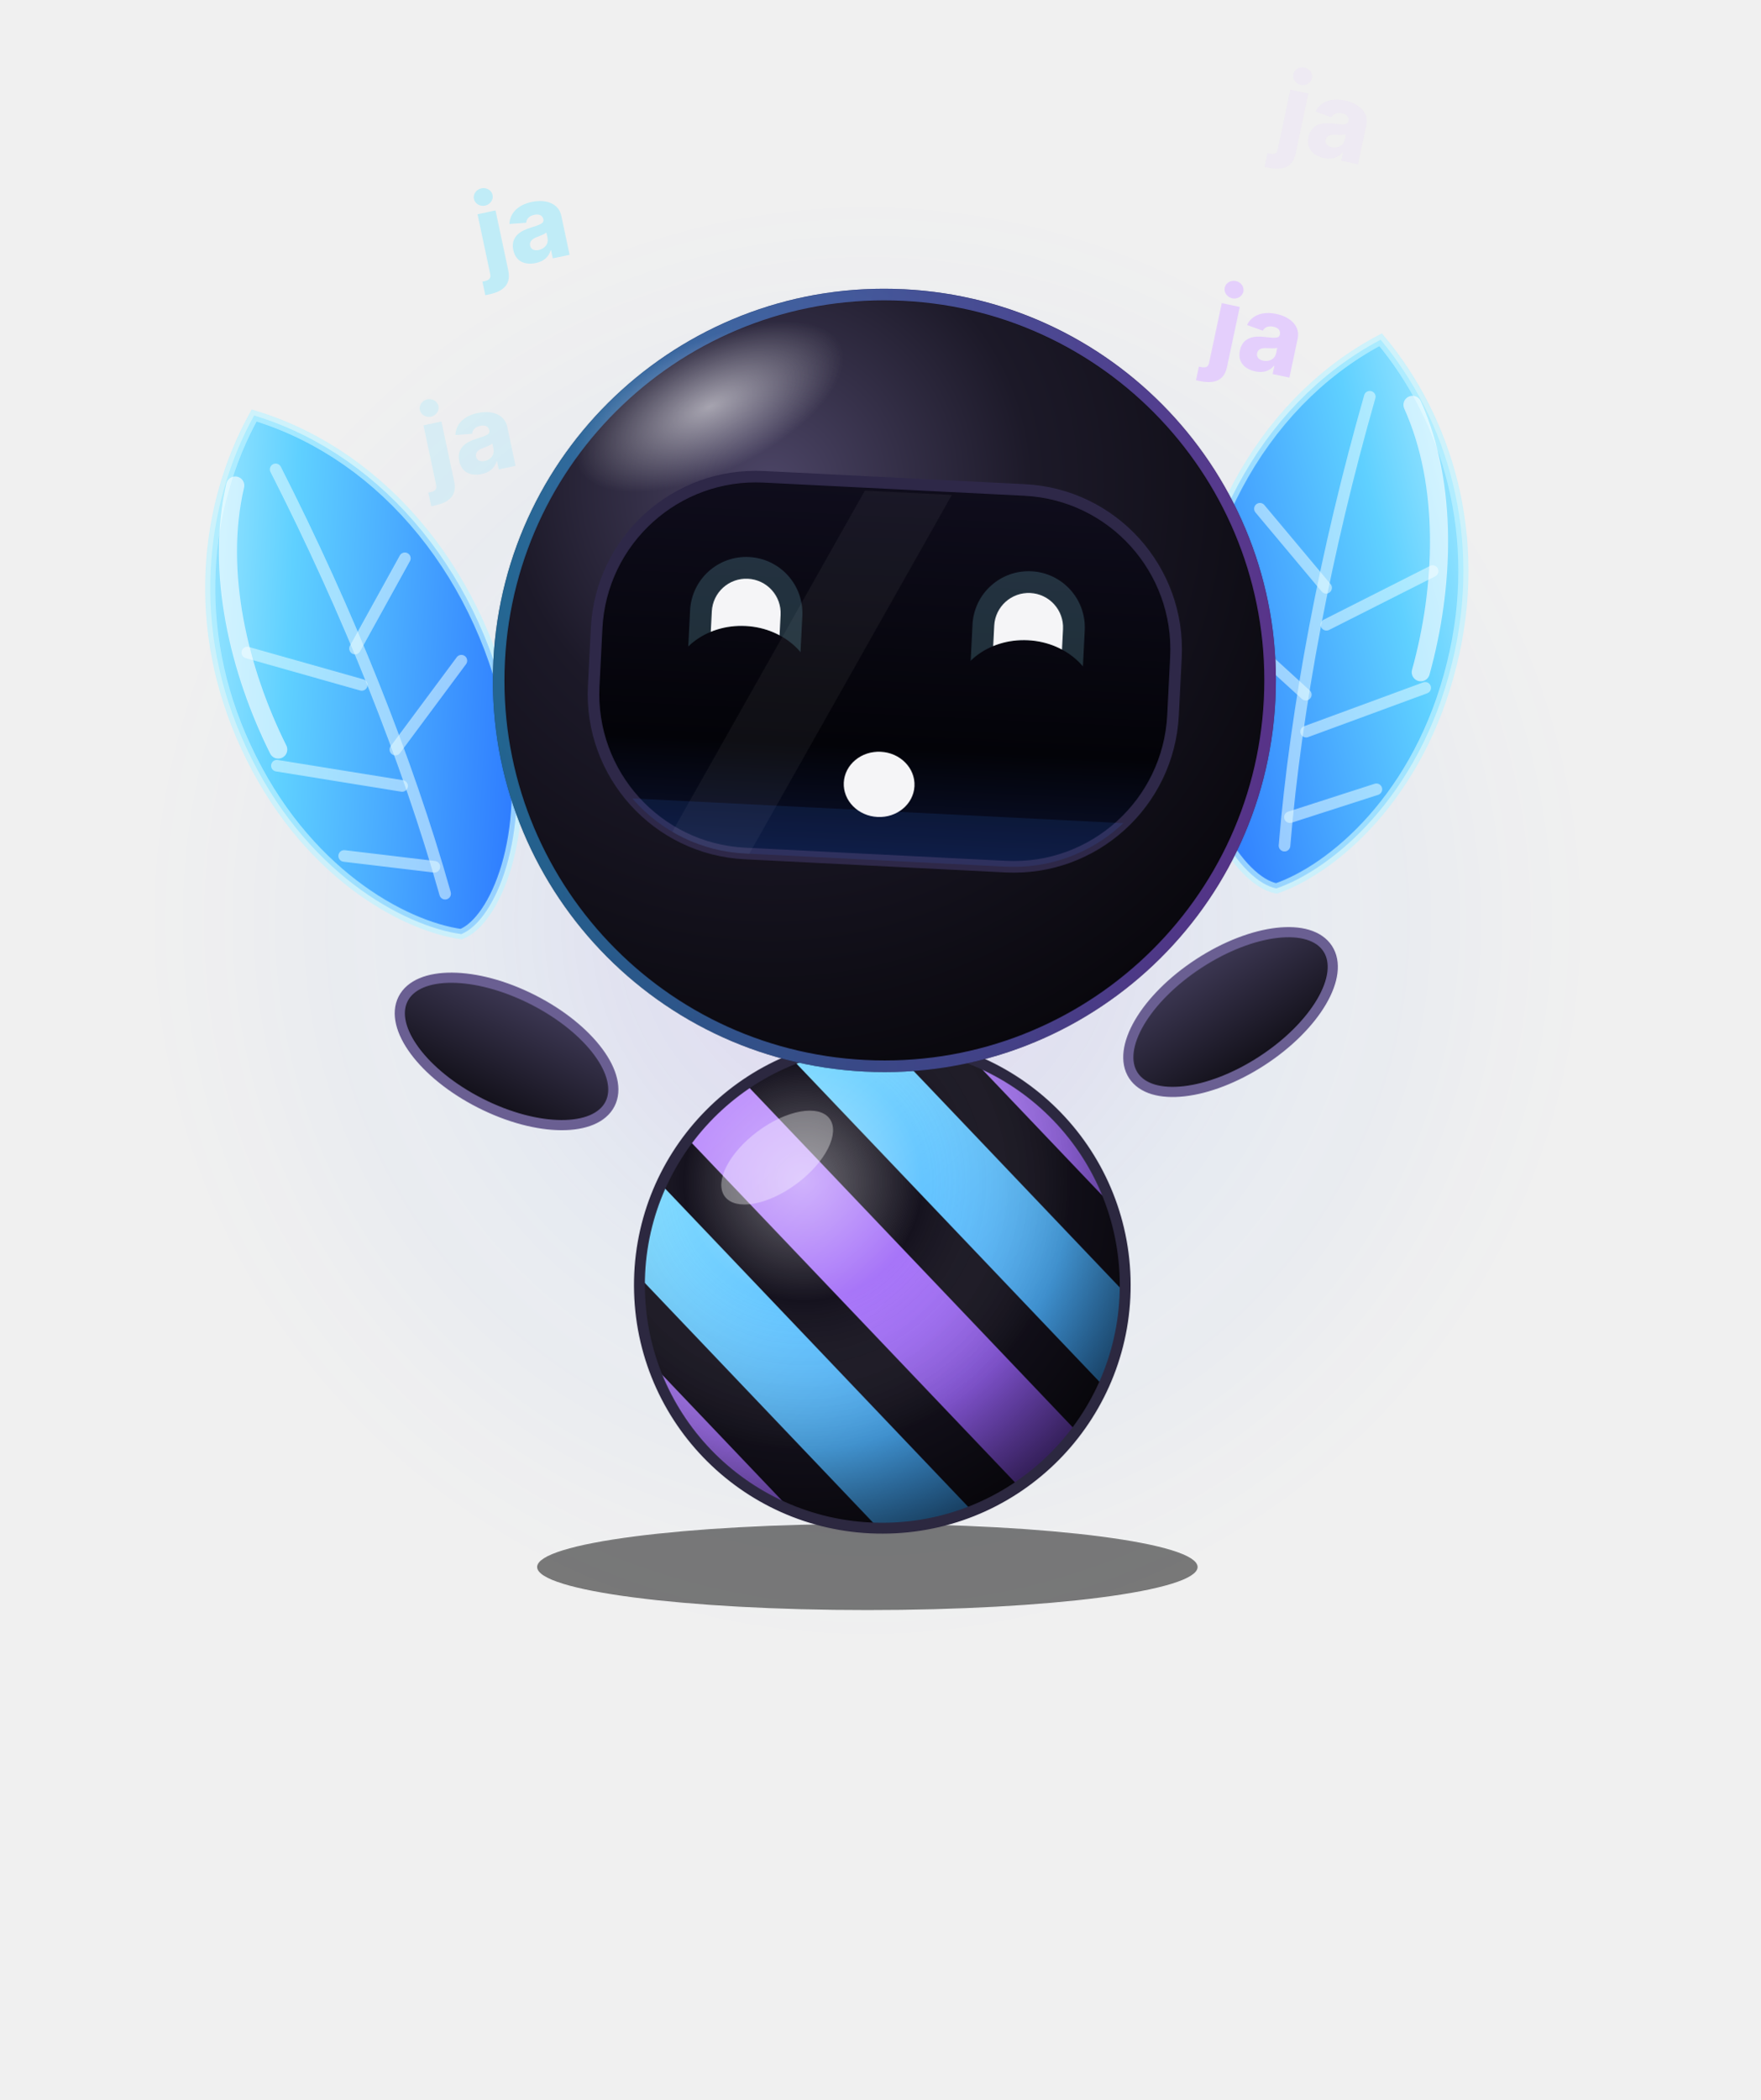
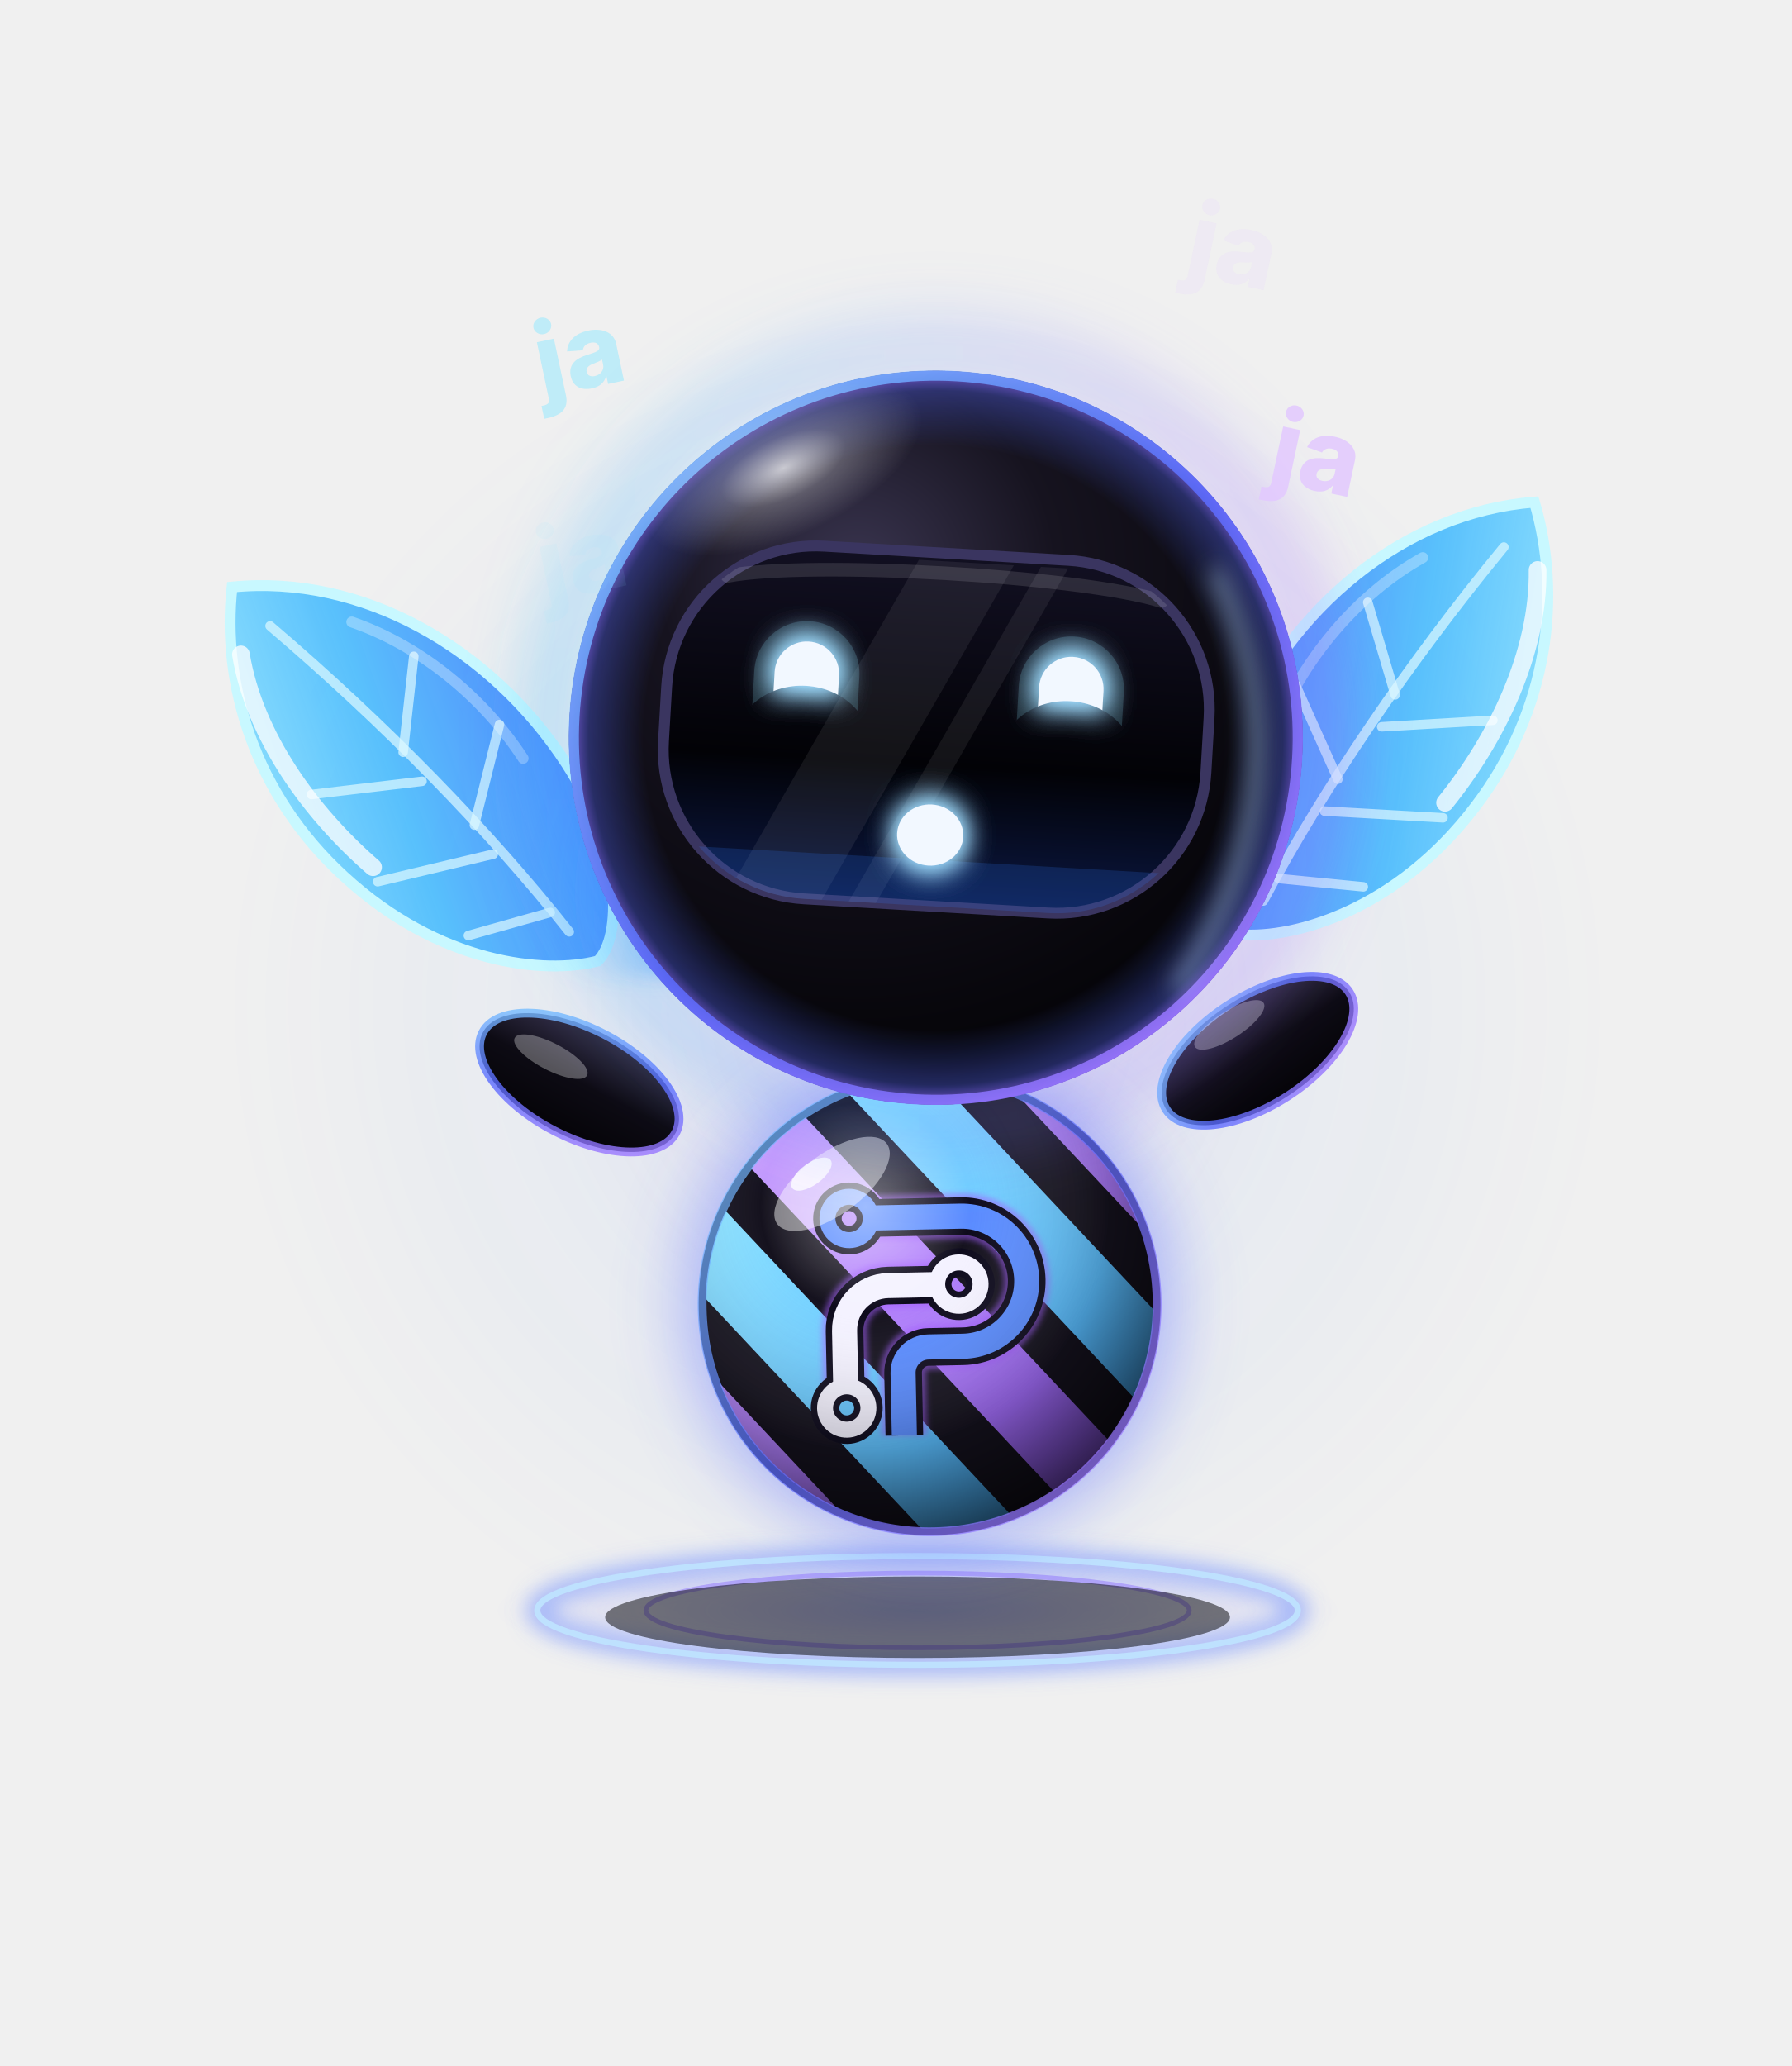
- <svg xmlns="http://www.w3.org/2000/svg" viewBox="-20.8 -28.2 245.2 292.3" role="img" aria-label="Yayen" width="2048" height="2441">
+ <svg xmlns="http://www.w3.org/2000/svg" viewBox="-35.1 -48 263.8 304" role="img" aria-label="Yayen" width="2048" height="2361">
  <defs>
+     <filter id="yv1-glow" x="-50%" y="-50%" width="200%" height="200%">
+       <feGaussianBlur in="SourceGraphic" stdDeviation="2.2" result="b" />
+       <feColorMatrix in="b" type="matrix" values="0 0 0 0 .35  0 0 0 0 .72  0 0 0 0 1  0 0 0 1.4 0" result="c" />
+       <feMerge>
+         <feMergeNode in="c" />
+         <feMergeNode in="c" />
+         <feMergeNode in="SourceGraphic" />
+       </feMerge>
+     </filter>
+     <filter id="yv1-blur" x="-50%" y="-50%" width="200%" height="200%">
+       <feGaussianBlur stdDeviation="5" />
+     </filter>
+     <filter id="yv1-blur2" x="-50%" y="-50%" width="200%" height="200%">
+       <feGaussianBlur stdDeviation="1.6" />
+     </filter>
    <radialGradient id="yv1-aura" cx="50%" cy="50%" r="50%">
-       <stop offset="0" stop-color="#8a2be2" stop-opacity=".55" />
-       <stop offset=".55" stop-color="#2f7bff" stop-opacity=".18" />
+       <stop offset="0" stop-color="#8a2be2" stop-opacity=".5" />
+       <stop offset=".55" stop-color="#2f7bff" stop-opacity=".16" />
      <stop offset="1" stop-color="#2f7bff" stop-opacity="0" />
    </radialGradient>
-     <radialGradient id="yv1-head" cx="34%" cy="26%" r="80%">
-       <stop offset="0" stop-color="#4c4566" />
-       <stop offset=".42" stop-color="#1c1928" />
-       <stop offset="1" stop-color="#08070c" />
+     <radialGradient id="yv1-head" cx="38%" cy="28%" r="78%">
+       <stop offset="0" stop-color="#3a3550" />
+       <stop offset=".35" stop-color="#16131f" />
+       <stop offset=".8" stop-color="#07060b" />
+       <stop offset="1" stop-color="#020205" />
+     </radialGradient>
+     <radialGradient id="yv1-headRim" cx="50%" cy="50%" r="50%">
+       <stop offset=".8" stop-color="#4b6bff" stop-opacity="0" />
+       <stop offset=".95" stop-color="#5a6cff" stop-opacity=".35" />
+       <stop offset="1" stop-color="#9a6bff" stop-opacity=".75" />
    </radialGradient>
    <radialGradient id="yv1-spec" cx="50%" cy="50%" r="50%">
-       <stop offset="0" stop-color="#fff" stop-opacity=".55" />
+       <stop offset="0" stop-color="#fff" stop-opacity=".75" />
+       <stop offset=".45" stop-color="#fff" stop-opacity=".25" />
      <stop offset="1" stop-color="#fff" stop-opacity="0" />
    </radialGradient>
    <linearGradient id="yv1-rim" x1="0" y1="0" x2="1" y2="0">
      <stop offset="0" stop-color="#2fb6ff" />
      <stop offset="1" stop-color="#a35cff" />
    </linearGradient>
+     <linearGradient id="yv1-rimV" x1="0" y1="0" x2="1" y2="1">
+       <stop offset="0" stop-color="#7fd8ff" />
+       <stop offset=".5" stop-color="#5a6cff" />
+       <stop offset="1" stop-color="#b07aff" />
+     </linearGradient>
    <linearGradient id="yv1-visor" x1="0" y1="0" x2="0" y2="1">
-       <stop offset="0" stop-color="#0f0d1c" />
-       <stop offset=".7" stop-color="#030308" />
-       <stop offset="1" stop-color="#0a1230" />
+       <stop offset="0" stop-color="#121022" />
+       <stop offset=".6" stop-color="#020206" />
+       <stop offset="1" stop-color="#0b1844" />
    </linearGradient>
    <linearGradient id="yv1-wing" x1="0" y1="0" x2="1" y2="1">
-       <stop offset="0" stop-color="#c8f6ff" />
-       <stop offset=".35" stop-color="#5fd0ff" />
-       <stop offset="1" stop-color="#1f62ff" />
+       <stop offset="0" stop-color="#9eecff" stop-opacity=".92" />
+       <stop offset=".45" stop-color="#38b6ff" stop-opacity=".82" />
+       <stop offset="1" stop-color="#2456ff" stop-opacity=".78" />
    </linearGradient>
    <linearGradient id="yv1-arm" x1="0" y1="0" x2="0" y2="1">
-       <stop offset="0" stop-color="#3d3854" />
-       <stop offset="1" stop-color="#121019" />
+       <stop offset="0" stop-color="#34304a" />
+       <stop offset=".5" stop-color="#0d0b14" />
+       <stop offset="1" stop-color="#050408" />
    </linearGradient>
    <linearGradient id="yv1-pu" x1="0" y1="0" x2="0" y2="1">
-       <stop offset="0" stop-color="#cfa6ff" />
-       <stop offset="1" stop-color="#7a3df0" />
+       <stop offset="0" stop-color="#d8b4ff" />
+       <stop offset="1" stop-color="#8243f5" />
    </linearGradient>
    <linearGradient id="yv1-cy" x1="0" y1="0" x2="0" y2="1">
-       <stop offset="0" stop-color="#9af0ff" />
-       <stop offset="1" stop-color="#1f8cff" />
-     </linearGradient>
-     <radialGradient id="yv1-ball" cx="34%" cy="28%" r="78%">
-       <stop offset="0" stop-color="#fff" stop-opacity=".38" />
-       <stop offset=".32" stop-color="#fff" stop-opacity="0" />
-       <stop offset=".72" stop-color="#000" stop-opacity=".2" />
-       <stop offset="1" stop-color="#000" stop-opacity=".65" />
+       <stop offset="0" stop-color="#a6f4ff" />
+       <stop offset="1" stop-color="#2a9bff" />
+     </linearGradient>
+     <radialGradient id="yv1-ball" cx="36%" cy="28%" r="78%">
+       <stop offset="0" stop-color="#fff" stop-opacity=".42" />
+       <stop offset=".3" stop-color="#fff" stop-opacity="0" />
+       <stop offset=".7" stop-color="#000" stop-opacity=".22" />
+       <stop offset="1" stop-color="#000" stop-opacity=".72" />
+     </radialGradient>
+     <radialGradient id="yv1-floor" cx="50%" cy="50%" r="50%">
+       <stop offset="0" stop-color="#5a6cff" stop-opacity=".35" />
+       <stop offset=".7" stop-color="#3a3cff" stop-opacity=".08" />
+       <stop offset="1" stop-color="#3a3cff" stop-opacity="0" />
    </radialGradient>
    <linearGradient id="yv1-holo" x1="0" y1="0" x2="0" y2="1">
      <stop offset="0" stop-color="#2fb6ff" stop-opacity=".28" />
      <stop offset="1" stop-color="#a35cff" stop-opacity=".12" />
    </linearGradient>
    <clipPath id="yv1-cbody">
      <circle cx="100" cy="148" r="33" />
+     </clipPath>
+     <clipPath id="yv1-chead">
+       <circle cx="100" cy="66" r="54" />
    </clipPath>
    <clipPath id="yv1-cvisor">
      <rect class="visorClip" x="60" y="40" width="80" height="52" rx="22" transform="translate(100 64.8) scale(1 1) translate(-100 -66)" />
    </clipPath>
    <mask id="yv1-mL" maskUnits="userSpaceOnUse" x="0" y="0" width="200" height="200">
      <rect width="200" height="200" fill="#fff" />
      <rect class="lidL" fill="#000" x="71" y="48.95" width="19" height="0" />
-       <ellipse class="cutL" fill="#000" cx="80.5" cy="68.17" rx="9.98" ry="8.7" opacity="1" />
+       <ellipse class="cutL" fill="#000" cx="80.5" cy="68.18" rx="9.98" ry="8.7" opacity="1" />
    </mask>
    <mask id="yv1-mR" maskUnits="userSpaceOnUse" x="0" y="0" width="200" height="200">
      <rect width="200" height="200" fill="#fff" />
      <rect class="lidR" fill="#000" x="110" y="48.95" width="19" height="0" />
-       <ellipse class="cutR" fill="#000" cx="119.5" cy="68.17" rx="9.98" ry="8.7" opacity="1" />
+       <ellipse class="cutR" fill="#000" cx="119.5" cy="68.18" rx="9.98" ry="8.7" opacity="1" />
    </mask>
+     <path id="yv1-leaf" d="M0-38C15-26 21-5 17 15C14 30 5 39 0 39C-7 35-17 23-18 4C-19-14-11-29 0-38Z" />
    <g id="yv1-wingShape" transform="translate(30 62) rotate(-28)">
-       <path d="M0-38C15-26 21-5 17 15C14 30 5 39 0 39C-7 35-17 23-18 4C-19-14-11-29 0-38Z" fill="url(#yv1-wing)" stroke="#bff3ff" stroke-opacity=".7" stroke-width="1.4" />
-       <g stroke="#e6fbff" stroke-opacity=".55" stroke-width="1.6" stroke-linecap="round" fill="none">
+       <use class="gl" href="#yv1-leaf" fill="#2f9bff" opacity=".8" filter="url(#yv1-blur)" x="66" y="52.8" />
+       <use href="#yv1-leaf" fill="url(#yv1-wing)" stroke="#c8f8ff" stroke-width="1.6" />
+       <g stroke="#dffaff" stroke-opacity=".7" stroke-width="1.4" stroke-linecap="round" fill="none">
        <path d="M0-30C2-8 2 14 0 33" />
        <path d="M-13-8L0 2" />
        <path d="M-15 8L0 17" />
        <path d="M-11 23L0 29" />
        <path d="M12-12L1-3" />
        <path d="M14 4L1 12" />
      </g>
-       <path d="M-6-30C-13-20-15-6-14 6" stroke="#fff" stroke-opacity=".6" stroke-width="2.5" stroke-linecap="round" fill="none" />
+       <path d="M-6-30C-13-20-15-6-14 6" stroke="#fff" stroke-opacity=".75" stroke-width="2.6" stroke-linecap="round" fill="none" />
+       <path d="M9-22C14-12 15 0 13 10" stroke="#fff" stroke-opacity=".3" stroke-width="1.6" stroke-linecap="round" fill="none" />
    </g>
  </defs>
-   <circle class="aura" cx="100" cy="100" r="104" fill="url(#yv1-aura)" opacity="0.29" transform="translate(100 100) scale(0.98) translate(-100 -100)" />
+   <circle class="aura" cx="100" cy="100" r="104" fill="url(#yv1-aura)" opacity="0.28" transform="translate(100 100) scale(0.98) translate(-100 -100)" />
+   <g class="floor">
+     <ellipse cx="100" cy="189" rx="62" ry="10" fill="url(#yv1-floor)" />
+     <ellipse cx="100" cy="189" rx="56" ry="8" fill="none" stroke="#6a8cff" stroke-width="2.4" opacity=".7" filter="url(#yv1-blur2)" />
+     <ellipse cx="100" cy="189" rx="56" ry="8" fill="none" stroke="#bfe4ff" stroke-width=".9" opacity=".9" />
+     <ellipse cx="100" cy="189" rx="40" ry="5.5" fill="none" stroke="#8a6bff" stroke-width=".7" opacity=".45" />
+   </g>
  <ellipse class="shadow" cx="100" cy="190" rx="46" ry="6" fill="#000" opacity="0.5" />
  <g class="back" />
-   <g class="all" transform="translate(100 112.44) scale(1.01) rotate(-3.11) translate(-100 -110)">
-     <g class="wingL" transform="rotate(9.33 46 74)">
+   <g class="all" transform="translate(100 105.96) scale(1) rotate(-2.68) translate(-100 -110)">
+     <g class="wingL" transform="rotate(-13.69 46 74)">
      <use href="#yv1-wingShape" />
    </g>
-     <g class="wingR" transform="rotate(-14.13 154 74)">
+     <g class="wingR" transform="rotate(8.89 154 74)">
      <use href="#yv1-wingShape" transform="translate(200 0) scale(-1 1)" />
    </g>
    <g class="body" transform="translate(0 0) rotate(1.5 100 148)">
+       <circle class="gl" cx="100" cy="148" r="36" fill="#5a6cff" opacity=".45" filter="url(#yv1-blur)" />
      <circle cx="100" cy="148" r="34" fill="#15121e" />
      <g clip-path="url(#yv1-cbody)">
        <g transform="rotate(-42 100 148)">
          <rect x="22.5" y="90" width="11" height="120" fill="url(#yv1-pu)" />
          <rect x="40.5" y="90" width="11" height="120" fill="url(#yv1-cy)" />
          <rect x="58.5" y="90" width="11" height="120" fill="url(#yv1-pu)" />
          <rect x="76.5" y="90" width="11" height="120" fill="url(#yv1-cy)" />
          <rect x="94.5" y="90" width="11" height="120" fill="url(#yv1-pu)" />
          <rect x="112.5" y="90" width="11" height="120" fill="url(#yv1-cy)" />
          <rect x="130.5" y="90" width="11" height="120" fill="url(#yv1-pu)" />
          <rect x="148.5" y="90" width="11" height="120" fill="url(#yv1-cy)" />
          <rect x="166.5" y="90" width="11" height="120" fill="url(#yv1-pu)" />
        </g>
+         <g class="logo" transform="translate(100 149) scale(.084) translate(-256 -253)" fill="none" stroke-width="44">
+           <g class="gl" stroke="#a35cff" stroke-width="80" opacity=".55" filter="url(#yv1-blur)">
+             <path d="M160 88H313A114 114 0 0 1 313 316H252A45 45 0 0 0 207 361V470" />
+             <circle cx="118" cy="88" r="38" stroke-width="28" />
+             <path d="M265 207H184A78 78 0 0 0 106 285V380" />
+             <circle cx="308" cy="207" r="38" stroke-width="28" />
+             <circle cx="107" cy="420" r="38" stroke-width="28" />
+           </g>
+           <g stroke="#0d0a1c" stroke-width="66">
+             <path d="M160 88H313A114 114 0 0 1 313 316H252A45 45 0 0 0 207 361V470" />
+             <circle cx="118" cy="88" r="38" stroke-width="50" />
+             <path d="M265 207H184A78 78 0 0 0 106 285V380" />
+             <circle cx="308" cy="207" r="38" stroke-width="50" />
+             <circle cx="107" cy="420" r="38" stroke-width="50" />
+           </g>
+           <g stroke="#5a8cff">
+             <path d="M160 88H313A114 114 0 0 1 313 316H252A45 45 0 0 0 207 361V470" />
+             <circle cx="118" cy="88" r="38" stroke-width="28" />
+           </g>
+           <g stroke="#f4f2ff">
+             <path d="M265 207H184A78 78 0 0 0 106 285V380" />
+             <circle cx="308" cy="207" r="38" stroke-width="28" />
+             <circle cx="107" cy="420" r="38" stroke-width="28" />
+           </g>
+         </g>
        <circle cx="100" cy="148" r="33" fill="url(#yv1-ball)" />
      </g>
-       <circle cx="100" cy="148" r="33.5" fill="none" stroke="#2c2840" stroke-width="1.5" />
-       <ellipse cx="86" cy="130" rx="9" ry="4.5" transform="rotate(-35 86 130)" fill="#fff" opacity=".35" />
+       <circle cx="100" cy="148" r="33.5" fill="none" stroke="url(#yv1-rimV)" stroke-opacity=".7" stroke-width="1.3" />
+       <ellipse cx="86" cy="130" rx="10" ry="4.5" transform="rotate(-35 86 130)" fill="#fff" opacity=".45" />
+       <ellipse cx="83" cy="128.5" rx="3.5" ry="1.6" transform="rotate(-35 83 128.5)" fill="#fff" opacity=".8" />
    </g>
    <g class="armL" transform="rotate(0 60 110)">
-       <ellipse cx="50" cy="113" rx="16" ry="8" transform="rotate(30 50 113)" fill="url(#yv1-arm)" stroke="#6a5f92" stroke-width="1.4" />
+       <ellipse cx="50" cy="113" rx="16" ry="8" transform="rotate(30 50 113)" fill="url(#yv1-arm)" stroke="url(#yv1-rimV)" stroke-opacity=".8" stroke-width="1.3" />
+       <ellipse cx="46" cy="109" rx="6" ry="2" transform="rotate(30 46 109)" fill="#fff" opacity=".3" />
    </g>
    <g class="armR" transform="rotate(0 140 110)">
-       <ellipse cx="150" cy="113" rx="16" ry="8" transform="rotate(-30 150 113)" fill="url(#yv1-arm)" stroke="#6a5f92" stroke-width="1.4" />
+       <ellipse cx="150" cy="113" rx="16" ry="8" transform="rotate(-30 150 113)" fill="url(#yv1-arm)" stroke="url(#yv1-rimV)" stroke-opacity=".8" stroke-width="1.3" />
+       <ellipse cx="146" cy="109" rx="6" ry="2" transform="rotate(-30 146 109)" fill="#fff" opacity=".3" />
    </g>
    <g class="head" transform="translate(0 -1.5) rotate(6 100 112)">
+       <circle class="gl" cx="100" cy="66" r="57" fill="none" stroke="url(#yv1-rim)" stroke-width="4" opacity=".55" filter="url(#yv1-blur)" />
      <circle cx="100" cy="66" r="54" fill="url(#yv1-head)" />
-       <circle cx="100" cy="66" r="53.2" fill="none" stroke="url(#yv1-rim)" stroke-opacity=".5" stroke-width="1.6" />
-       <ellipse class="spec" cx="74" cy="28" rx="20" ry="9" transform="translate(0 1.5) rotate(-28 74 28)" fill="url(#yv1-spec)" />
-       <rect class="visorRect" x="60" y="40" width="80" height="52" rx="22" fill="url(#yv1-visor)" stroke="#2e2848" stroke-width="1.6" transform="translate(100 64.8) scale(1 1) translate(-100 -66)" />
+       <circle cx="100" cy="66" r="54" fill="url(#yv1-headRim)" />
+       <circle cx="100" cy="66" r="53.3" fill="none" stroke="url(#yv1-rimV)" stroke-opacity=".85" stroke-width="1.5" />
+       <g clip-path="url(#yv1-chead)">
+         <path d="M140 40C150 58 150 80 138 100" stroke="#bfe4ff" stroke-opacity=".35" stroke-width="3" stroke-linecap="round" fill="none" filter="url(#yv1-blur2)" />
+       </g>
+       <ellipse class="spec" cx="76" cy="27" rx="22" ry="10" transform="translate(0 1.5) rotate(-28 74 28)" fill="url(#yv1-spec)" />
+       <rect class="visorRect" x="60" y="40" width="80" height="52" rx="22" fill="url(#yv1-visor)" stroke="#3a3560" stroke-width="1.6" transform="translate(100 64.8) scale(1 1) translate(-100 -66)" />
      <g clip-path="url(#yv1-cvisor)">
-         <path class="glare" d="M70 92L96 40H108L82 92Z" fill="#fff" opacity=".05" transform="translate(0 0)" />
-         <rect x="40" y="84" width="120" height="8" fill="#2f7bff" opacity=".12" />
+         <path class="glare" d="M70 92L96 40H110L84 92ZM88 92L114 40H118L92 92Z" fill="#fff" opacity=".07" transform="translate(0 0)" />
+         <rect x="40" y="84" width="120" height="8" fill="#2f7bff" opacity=".18" />
        <rect class="screenGlow" x="40" y="40" width="120" height="52" fill="#5fd0ff" opacity="0" />
        <ellipse class="blushL" cx="72" cy="76.8" rx="7" ry="3.5" fill="#ff7ac8" opacity="0" />
        <ellipse class="blushR" cx="128" cy="76.8" rx="7" ry="3.5" fill="#ff7ac8" opacity="0" />
        <rect class="haloL" fill="#8ee8ff" opacity=".18" mask="url(#yv1-mL)" x="72.75" y="49.95" width="15.5" height="20.5" rx="7.75" />
        <rect class="haloR" fill="#8ee8ff" opacity=".18" mask="url(#yv1-mR)" x="111.75" y="49.95" width="15.5" height="20.5" rx="7.75" />
-         <rect class="eyeL" fill="#f5f5f7" mask="url(#yv1-mL)" x="75.75" y="52.95" width="9.5" height="14.5" rx="4.75" />
-         <rect class="eyeR" fill="#f5f5f7" mask="url(#yv1-mR)" x="114.75" y="52.95" width="9.5" height="14.5" rx="4.75" />
-         <path class="browL" stroke="#f5f5f7" stroke-width="4" stroke-linecap="round" fill="none" opacity="0" d="M74 47.95L87 47.95" />
-         <path class="browR" stroke="#f5f5f7" stroke-width="4" stroke-linecap="round" fill="none" opacity="0" d="M113 47.95L126 47.95" />
-         <path class="mouth" stroke="#f5f5f7" stroke-width="4.5" stroke-linecap="round" fill="none" d="M94.88 79.35Q100 87.35 105.12 79.35" opacity="0" />
-         <ellipse class="mouthO" fill="#f5f5f7" opacity="1" cx="100" cy="80.35" rx="4.88" ry="4.5" />
+         <g filter="url(#yv1-glow)">
+           <rect class="eyeL" fill="#f2f8ff" mask="url(#yv1-mL)" x="75.75" y="52.95" width="9.5" height="14.5" rx="4.75" />
+           <rect class="eyeR" fill="#f2f8ff" mask="url(#yv1-mR)" x="114.75" y="52.95" width="9.5" height="14.5" rx="4.75" />
+           <path class="browL" stroke="#f2f8ff" stroke-width="4" stroke-linecap="round" fill="none" opacity="0" d="M74 47.95L87 47.95" />
+           <path class="browR" stroke="#f2f8ff" stroke-width="4" stroke-linecap="round" fill="none" opacity="0" d="M113 47.95L126 47.95" />
+           <path class="mouth" stroke="#f2f8ff" stroke-width="4.5" stroke-linecap="round" fill="none" d="M94.87 79.35Q100 87.35 105.13 79.35" opacity="0" />
+           <ellipse class="mouthO" fill="#f2f8ff" opacity="1" cx="100" cy="80.35" rx="4.87" ry="4.5" />
+         </g>
        <g class="glasses" opacity="0">
-           <rect class="gL" width="30" height="16" rx="6" fill="#120a20" stroke="url(#yv1-rim)" stroke-width="2.5" x="66" y="52.8" />
+           <rect class="gL" width="30" height="16" rx="6" fill="#120a20" stroke="url(#yv1-rim)" stroke-width="2.5" />
          <rect class="gR" width="30" height="16" rx="6" fill="#120a20" stroke="url(#yv1-rim)" stroke-width="2.5" x="104" y="52.8" />
          <path class="gB" stroke="#a35cff" stroke-width="2.5" d="M96 58.8h8" />
        </g>
+         <path d="M68 44C80 41 120 41 132 44" stroke="#fff" stroke-opacity=".12" stroke-width="2" stroke-linecap="round" fill="none" />
      </g>
    </g>
    <g class="props" />
  </g>
  <g class="fx">
-     <text font-family="Geist, Inter, system-ui, sans-serif" font-weight="800" font-size="15" fill="#e2c8ff" text-anchor="middle" x="162.86" y="-7.14" opacity="0.17" transform="rotate(12 159.89 -7.14)">ja</text>
-     <text font-family="Geist, Inter, system-ui, sans-serif" font-weight="800" font-size="15" fill="#8ee8ff" text-anchor="middle" x="52.91" y="7.92" opacity="0.49" transform="rotate(-12 55.49 7.92)">ja</text>
-     <text font-family="Geist, Inter, system-ui, sans-serif" font-weight="800" font-size="15" fill="#e2c8ff" text-anchor="middle" x="153.26" y="22.98" opacity="0.81" transform="rotate(12 152.21 22.98)">ja</text>
-     <text font-family="Geist, Inter, system-ui, sans-serif" font-weight="800" font-size="15" fill="#8ee8ff" text-anchor="middle" x="45.45" y="38.04" opacity="0.24" transform="rotate(-12 44.51 38.04)">ja</text>
+     <text font-family="Geist, Inter, system-ui, sans-serif" font-weight="800" font-size="15" fill="#e2c8ff" text-anchor="middle" x="145.46" y="-7.14" opacity="0.17" transform="rotate(12 142.49 -7.14)">ja</text>
+     <text font-family="Geist, Inter, system-ui, sans-serif" font-weight="800" font-size="15" fill="#8ee8ff" text-anchor="middle" x="51.16" y="8.58" opacity="0.5" transform="rotate(-12 53.89 8.58)">ja</text>
+     <text font-family="Geist, Inter, system-ui, sans-serif" font-weight="800" font-size="15" fill="#e2c8ff" text-anchor="middle" x="157.73" y="23.63" opacity="0.83" transform="rotate(12 156.39 23.63)">ja</text>
+     <text font-family="Geist, Inter, system-ui, sans-serif" font-weight="800" font-size="15" fill="#8ee8ff" text-anchor="middle" x="51.59" y="39.35" opacity="0.08" transform="rotate(-12 51.27 39.35)">ja</text>
  </g>
</svg>
